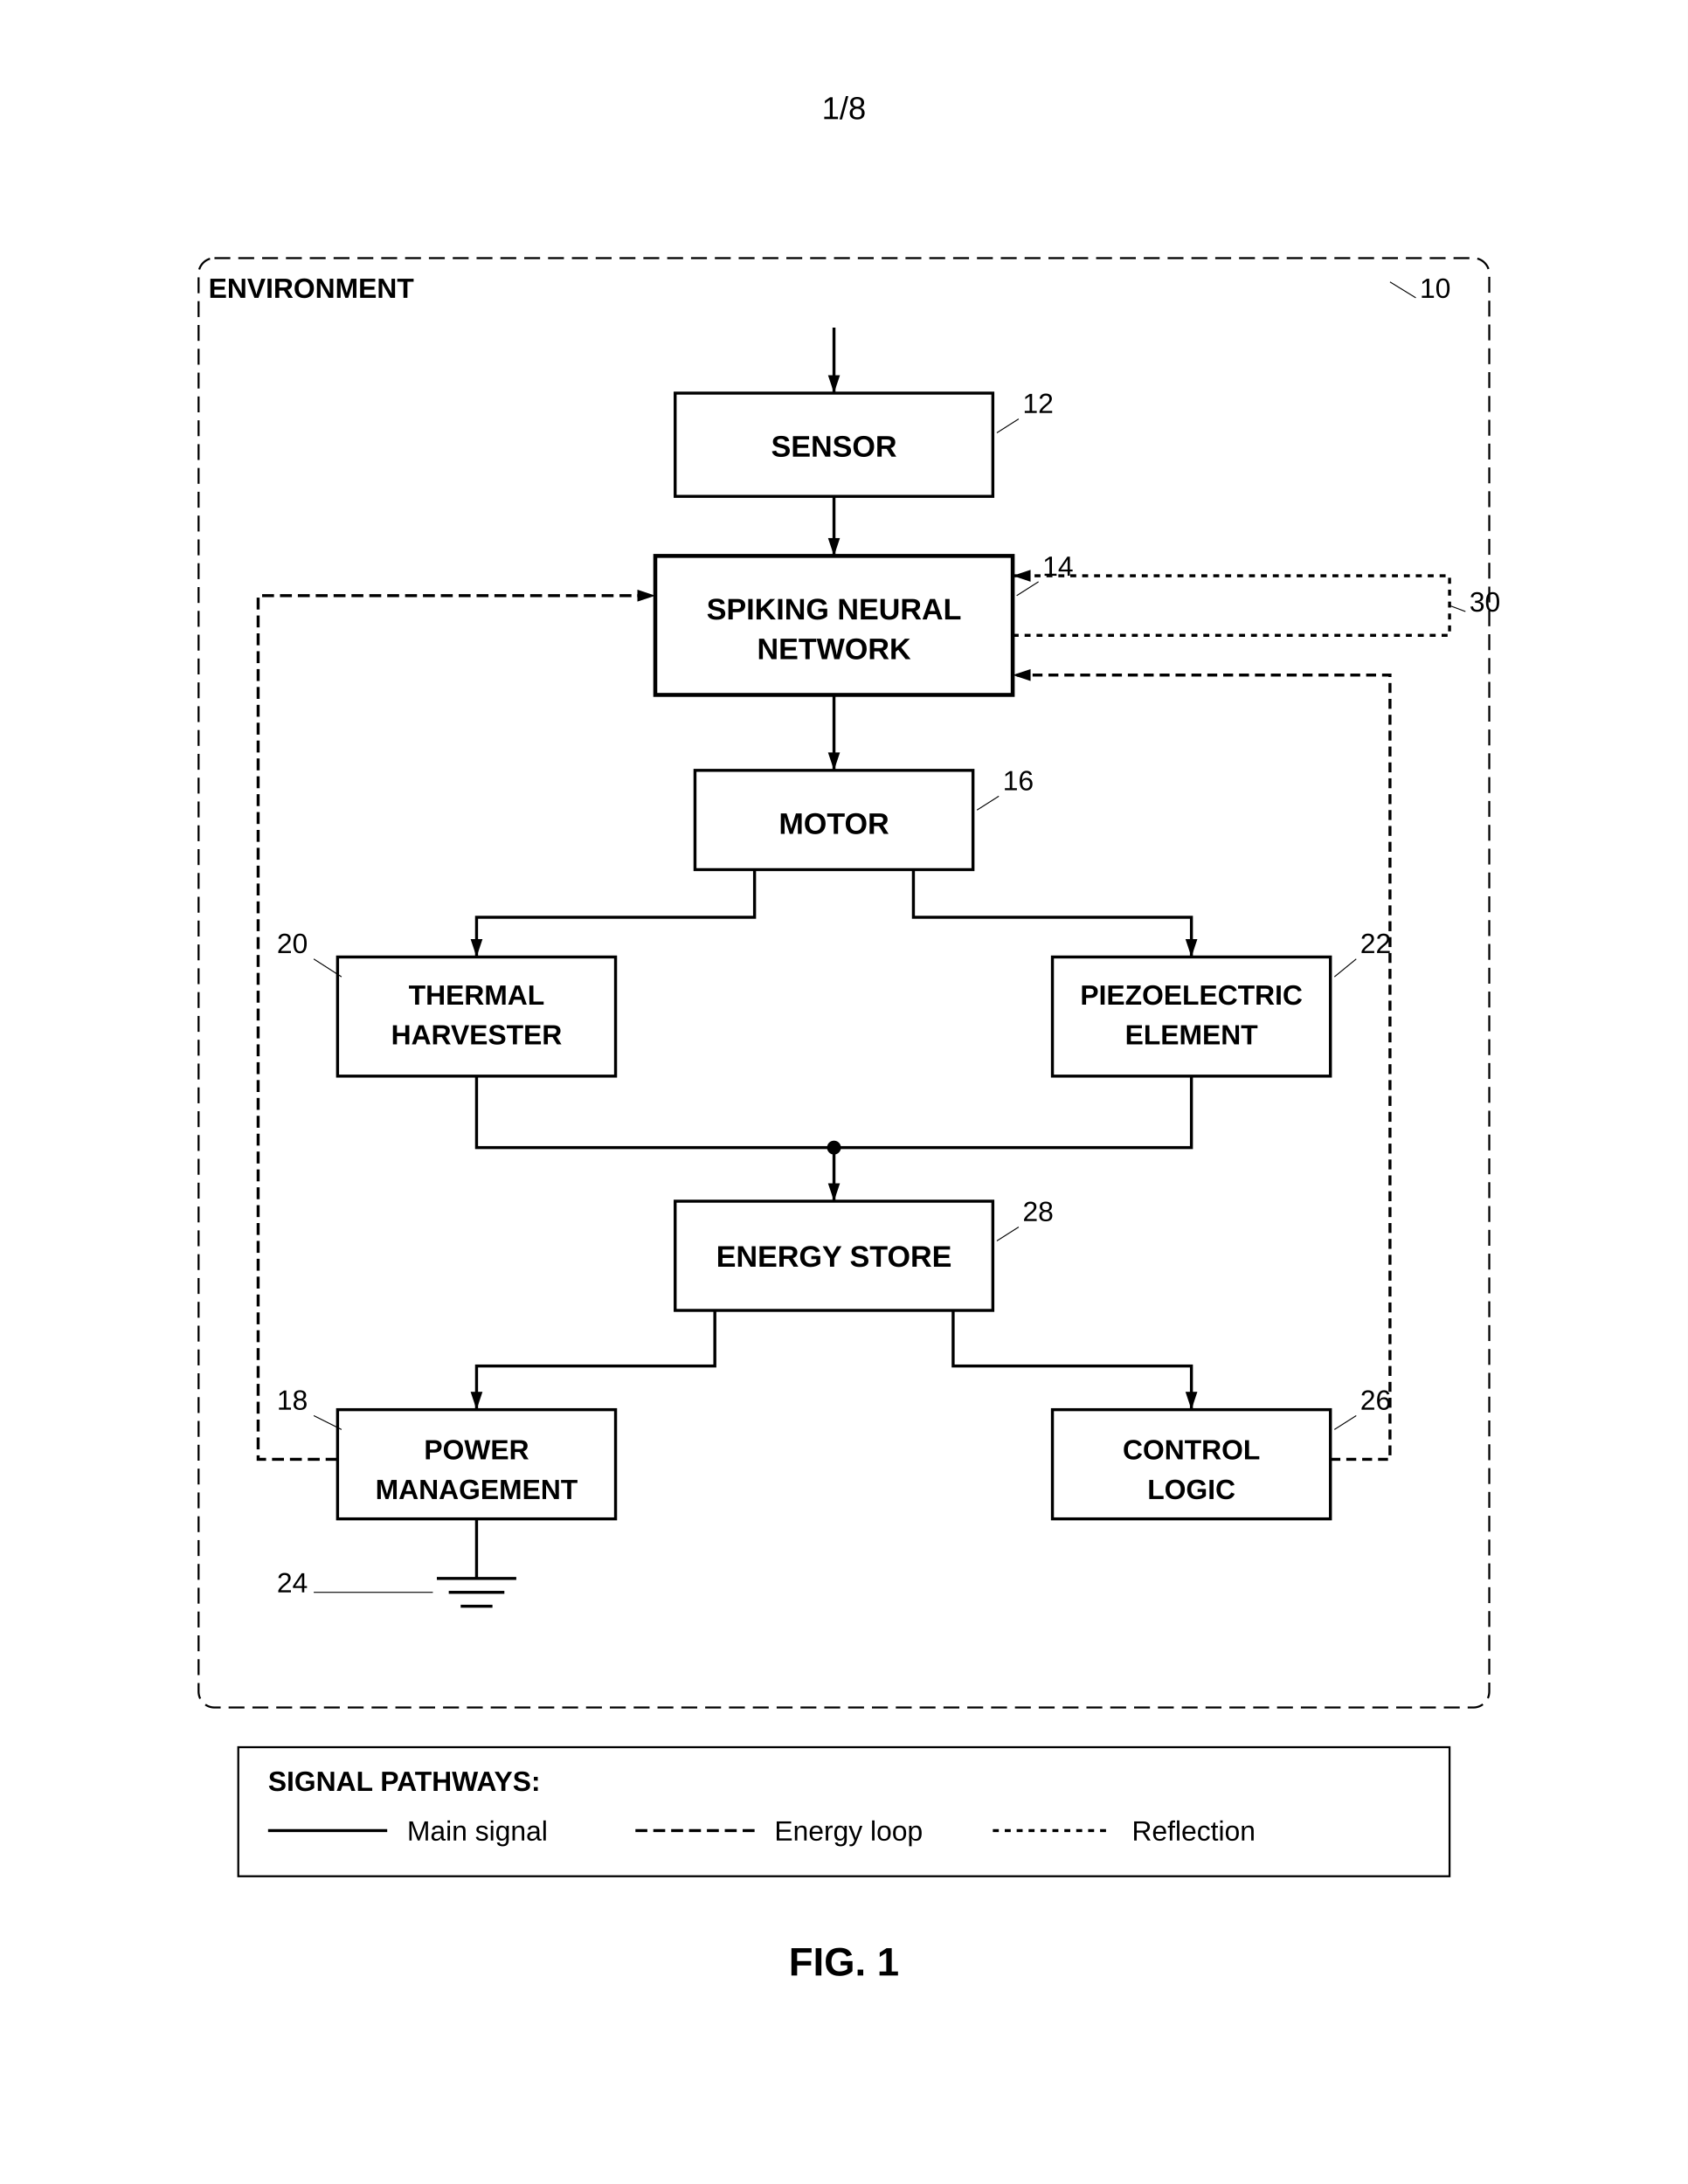
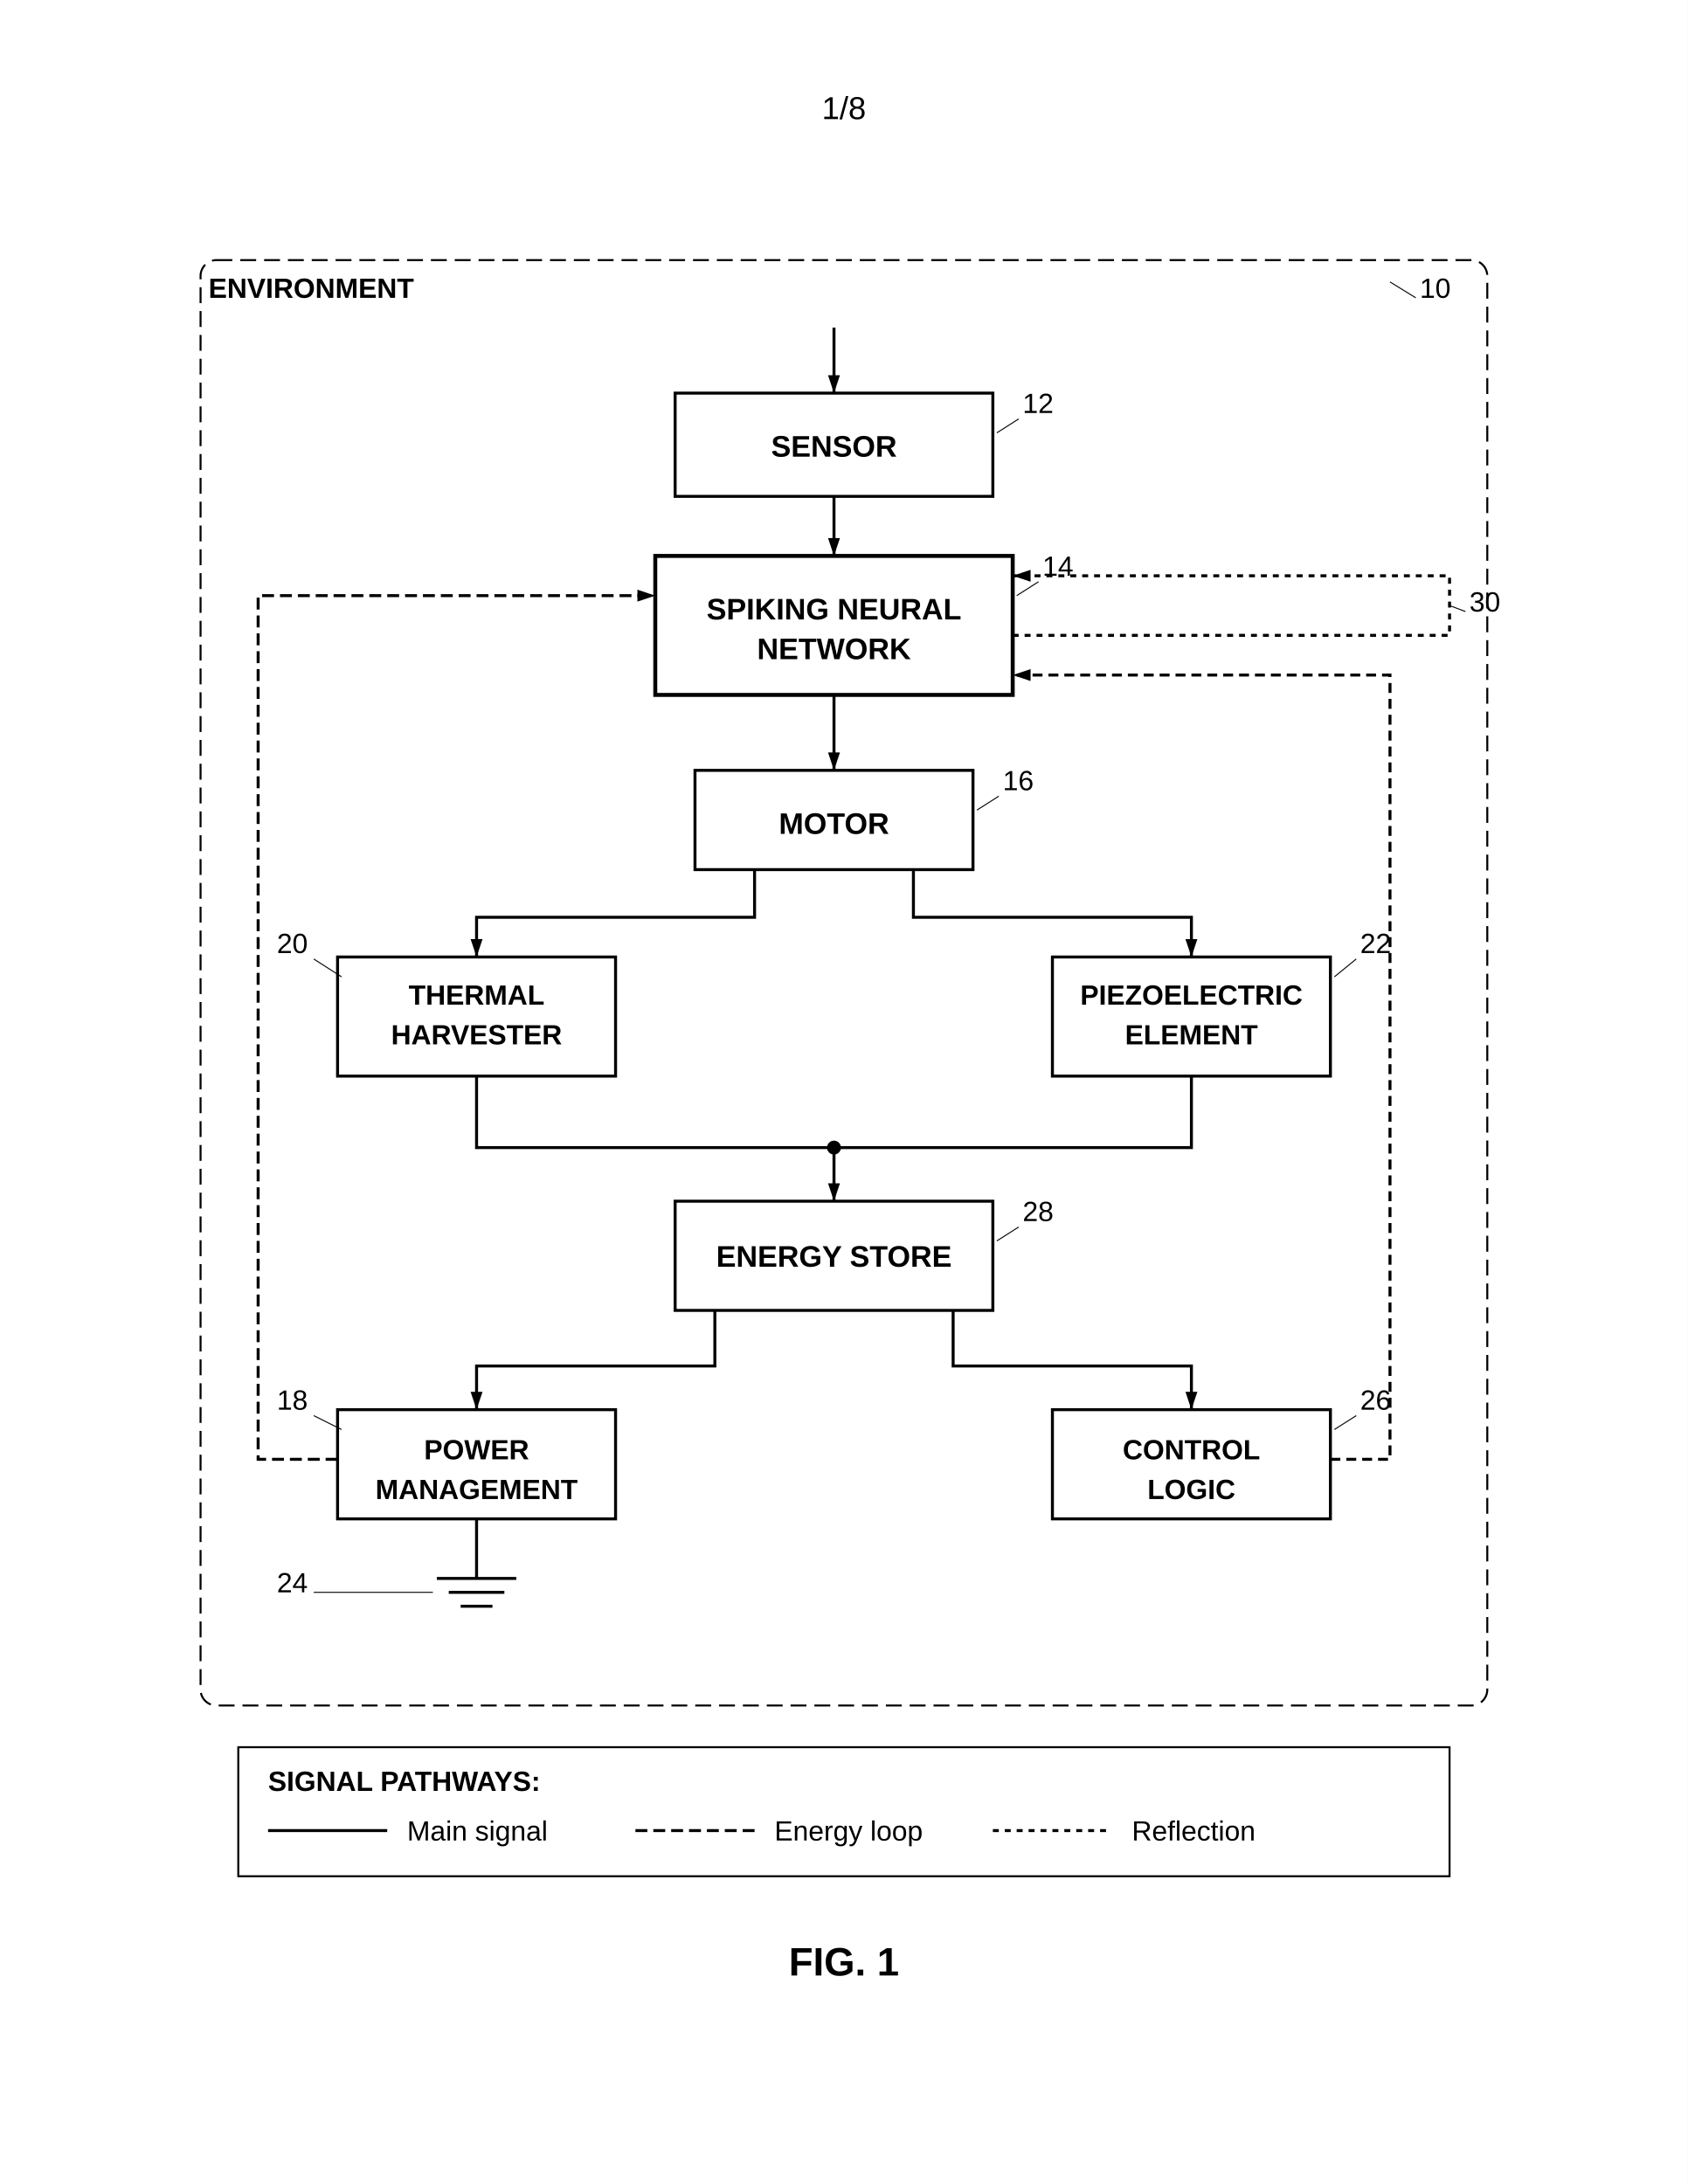
<svg xmlns="http://www.w3.org/2000/svg" width="8.5in" height="11in" viewBox="0 0 850 1100">
  <defs>
    <marker id="ah" markerWidth="6" markerHeight="4" refX="6" refY="2" orient="auto">
      <polygon points="0 0, 6 2, 0 4" fill="black" />
    </marker>
  </defs>
  <rect width="100%" height="100%" fill="white" />
  <text x="425" y="60" font-family="Arial, sans-serif" font-size="16" text-anchor="middle" fill="black">1/8</text>
  <g transform="translate(0, 50)">
-     <rect x="100" y="80" width="650" height="730" rx="8" fill="none" stroke="black" stroke-width="1" stroke-dasharray="8,4" />
+     <rect x="101" y="81" width="648" height="728" rx="8" fill="none" stroke="black" stroke-width="1" stroke-dasharray="8,4" />
    <text x="105" y="100" font-family="Arial, sans-serif" font-size="14" font-weight="bold" fill="black">ENVIRONMENT</text>
    <text x="715" y="100" font-family="Arial, sans-serif" font-size="14" text-anchor="start" fill="black">10</text>
    <line x1="713" y1="100" x2="700" y2="92" stroke="black" stroke-width="0.5" />
    <line x1="420" y1="115" x2="420" y2="148" stroke="black" stroke-width="1.5" marker-end="url(#ah)" />
    <rect x="340" y="148" width="160" height="52" fill="none" stroke="black" stroke-width="1.5" />
    <text x="420" y="180" font-family="Arial, sans-serif" font-size="15" font-weight="bold" text-anchor="middle" fill="black">SENSOR</text>
    <text x="515" y="158" font-family="Arial, sans-serif" font-size="14" text-anchor="start" fill="black">12</text>
    <line x1="513" y1="161" x2="502" y2="168" stroke="black" stroke-width="0.5" />
    <line x1="420" y1="200" x2="420" y2="230" stroke="black" stroke-width="1.5" marker-end="url(#ah)" />
    <rect x="330" y="230" width="180" height="70" fill="none" stroke="black" stroke-width="2" />
    <text x="420" y="262" font-family="Arial, sans-serif" font-size="15" font-weight="bold" text-anchor="middle" fill="black">SPIKING NEURAL</text>
    <text x="420" y="282" font-family="Arial, sans-serif" font-size="15" font-weight="bold" text-anchor="middle" fill="black">NETWORK</text>
    <text x="525" y="240" font-family="Arial, sans-serif" font-size="14" text-anchor="start" fill="black">14</text>
    <line x1="523" y1="243" x2="512" y2="250" stroke="black" stroke-width="0.5" />
    <line x1="420" y1="300" x2="420" y2="338" stroke="black" stroke-width="1.5" marker-end="url(#ah)" />
    <rect x="350" y="338" width="140" height="50" fill="none" stroke="black" stroke-width="1.5" />
    <text x="420" y="370" font-family="Arial, sans-serif" font-size="15" font-weight="bold" text-anchor="middle" fill="black">MOTOR</text>
    <text x="505" y="348" font-family="Arial, sans-serif" font-size="14" text-anchor="start" fill="black">16</text>
    <line x1="503" y1="351" x2="492" y2="358" stroke="black" stroke-width="0.5" />
    <path d="M 380 388 L 380 412 L 240 412 L 240 432" fill="none" stroke="black" stroke-width="1.5" marker-end="url(#ah)" />
    <path d="M 460 388 L 460 412 L 600 412 L 600 432" fill="none" stroke="black" stroke-width="1.5" marker-end="url(#ah)" />
    <rect x="170" y="432" width="140" height="60" fill="none" stroke="black" stroke-width="1.5" />
    <text x="240" y="456" font-family="Arial, sans-serif" font-size="14" font-weight="bold" text-anchor="middle" fill="black">THERMAL</text>
    <text x="240" y="476" font-family="Arial, sans-serif" font-size="14" font-weight="bold" text-anchor="middle" fill="black">HARVESTER</text>
    <text x="155" y="430" font-family="Arial, sans-serif" font-size="14" text-anchor="end" fill="black">20</text>
    <line x1="158" y1="433" x2="172" y2="442" stroke="black" stroke-width="0.5" />
    <rect x="530" y="432" width="140" height="60" fill="none" stroke="black" stroke-width="1.5" />
    <text x="600" y="456" font-family="Arial, sans-serif" font-size="14" font-weight="bold" text-anchor="middle" fill="black">PIEZOELECTRIC</text>
    <text x="600" y="476" font-family="Arial, sans-serif" font-size="14" font-weight="bold" text-anchor="middle" fill="black">ELEMENT</text>
    <text x="685" y="430" font-family="Arial, sans-serif" font-size="14" text-anchor="start" fill="black">22</text>
    <line x1="683" y1="433" x2="672" y2="442" stroke="black" stroke-width="0.5" />
    <path d="M 240 492 L 240 528 L 420 528" fill="none" stroke="black" stroke-width="1.5" />
    <path d="M 600 492 L 600 528 L 420 528" fill="none" stroke="black" stroke-width="1.5" />
    <circle cx="420" cy="528" r="3" fill="black" stroke="black" stroke-width="1" />
    <line x1="420" y1="528" x2="420" y2="555" stroke="black" stroke-width="1.5" marker-end="url(#ah)" />
    <rect x="340" y="555" width="160" height="55" fill="none" stroke="black" stroke-width="1.5" />
    <text x="420" y="588" font-family="Arial, sans-serif" font-size="15" font-weight="bold" text-anchor="middle" fill="black">ENERGY STORE</text>
    <text x="515" y="565" font-family="Arial, sans-serif" font-size="14" text-anchor="start" fill="black">28</text>
    <line x1="513" y1="568" x2="502" y2="575" stroke="black" stroke-width="0.5" />
    <path d="M 360 610 L 360 638 L 240 638 L 240 660" fill="none" stroke="black" stroke-width="1.5" marker-end="url(#ah)" />
    <path d="M 480 610 L 480 638 L 600 638 L 600 660" fill="none" stroke="black" stroke-width="1.5" marker-end="url(#ah)" />
    <rect x="170" y="660" width="140" height="55" fill="none" stroke="black" stroke-width="1.5" />
    <text x="240" y="685" font-family="Arial, sans-serif" font-size="14" font-weight="bold" text-anchor="middle" fill="black">POWER</text>
    <text x="240" y="705" font-family="Arial, sans-serif" font-size="14" font-weight="bold" text-anchor="middle" fill="black">MANAGEMENT</text>
    <text x="155" y="660" font-family="Arial, sans-serif" font-size="14" text-anchor="end" fill="black">18</text>
    <line x1="158" y1="663" x2="172" y2="670" stroke="black" stroke-width="0.5" />
    <rect x="530" y="660" width="140" height="55" fill="none" stroke="black" stroke-width="1.5" />
    <text x="600" y="685" font-family="Arial, sans-serif" font-size="14" font-weight="bold" text-anchor="middle" fill="black">CONTROL</text>
    <text x="600" y="705" font-family="Arial, sans-serif" font-size="14" font-weight="bold" text-anchor="middle" fill="black">LOGIC</text>
    <text x="685" y="660" font-family="Arial, sans-serif" font-size="14" text-anchor="start" fill="black">26</text>
    <line x1="683" y1="663" x2="672" y2="670" stroke="black" stroke-width="0.5" />
    <path d="M 170 685 L 130 685 L 130 250 L 330 250" fill="none" stroke="black" stroke-width="1.5" stroke-dasharray="6,3" marker-end="url(#ah)" />
    <path d="M 670 685 L 700 685 L 700 290 L 510 290" fill="none" stroke="black" stroke-width="1.5" stroke-dasharray="5,3" marker-end="url(#ah)" />
    <path d="M 510 270 L 730 270 L 730 240 L 510 240" fill="none" stroke="black" stroke-width="1.5" stroke-dasharray="3,3" marker-end="url(#ah)" />
    <text x="740" y="258" font-family="Arial, sans-serif" font-size="14" text-anchor="start" fill="black">30</text>
    <line x1="738" y1="258" x2="730" y2="255" stroke="black" stroke-width="0.5" />
    <line x1="240" y1="715" x2="240" y2="745" stroke="black" stroke-width="1.5" />
    <line x1="220" y1="745" x2="260" y2="745" stroke="black" stroke-width="1.5" />
    <line x1="226" y1="752" x2="254" y2="752" stroke="black" stroke-width="1.5" />
    <line x1="232" y1="759" x2="248" y2="759" stroke="black" stroke-width="1.5" />
    <text x="155" y="752" font-family="Arial, sans-serif" font-size="14" text-anchor="end" fill="black">24</text>
    <line x1="158" y1="752" x2="218" y2="752" stroke="black" stroke-width="0.5" />
    <rect x="120" y="830" width="610" height="65" fill="none" stroke="black" stroke-width="1" />
    <text x="135" y="852" font-family="Arial, sans-serif" font-size="14" font-weight="bold" fill="black">SIGNAL PATHWAYS:</text>
    <line x1="135" y1="872" x2="195" y2="872" stroke="black" stroke-width="1.5" />
    <text x="205" y="877" font-family="Arial, sans-serif" font-size="14" text-anchor="start" fill="black">Main signal</text>
    <line x1="320" y1="872" x2="380" y2="872" stroke="black" stroke-width="1.5" stroke-dasharray="6,3" />
    <text x="390" y="877" font-family="Arial, sans-serif" font-size="14" text-anchor="start" fill="black">Energy loop</text>
    <line x1="500" y1="872" x2="560" y2="872" stroke="black" stroke-width="1.5" stroke-dasharray="3,3" />
    <text x="570" y="877" font-family="Arial, sans-serif" font-size="14" text-anchor="start" fill="black">Reflection</text>
    <text x="425" y="945" font-family="Arial, sans-serif" font-size="20" font-weight="bold" text-anchor="middle" fill="black">FIG. 1</text>
  </g>
</svg>
